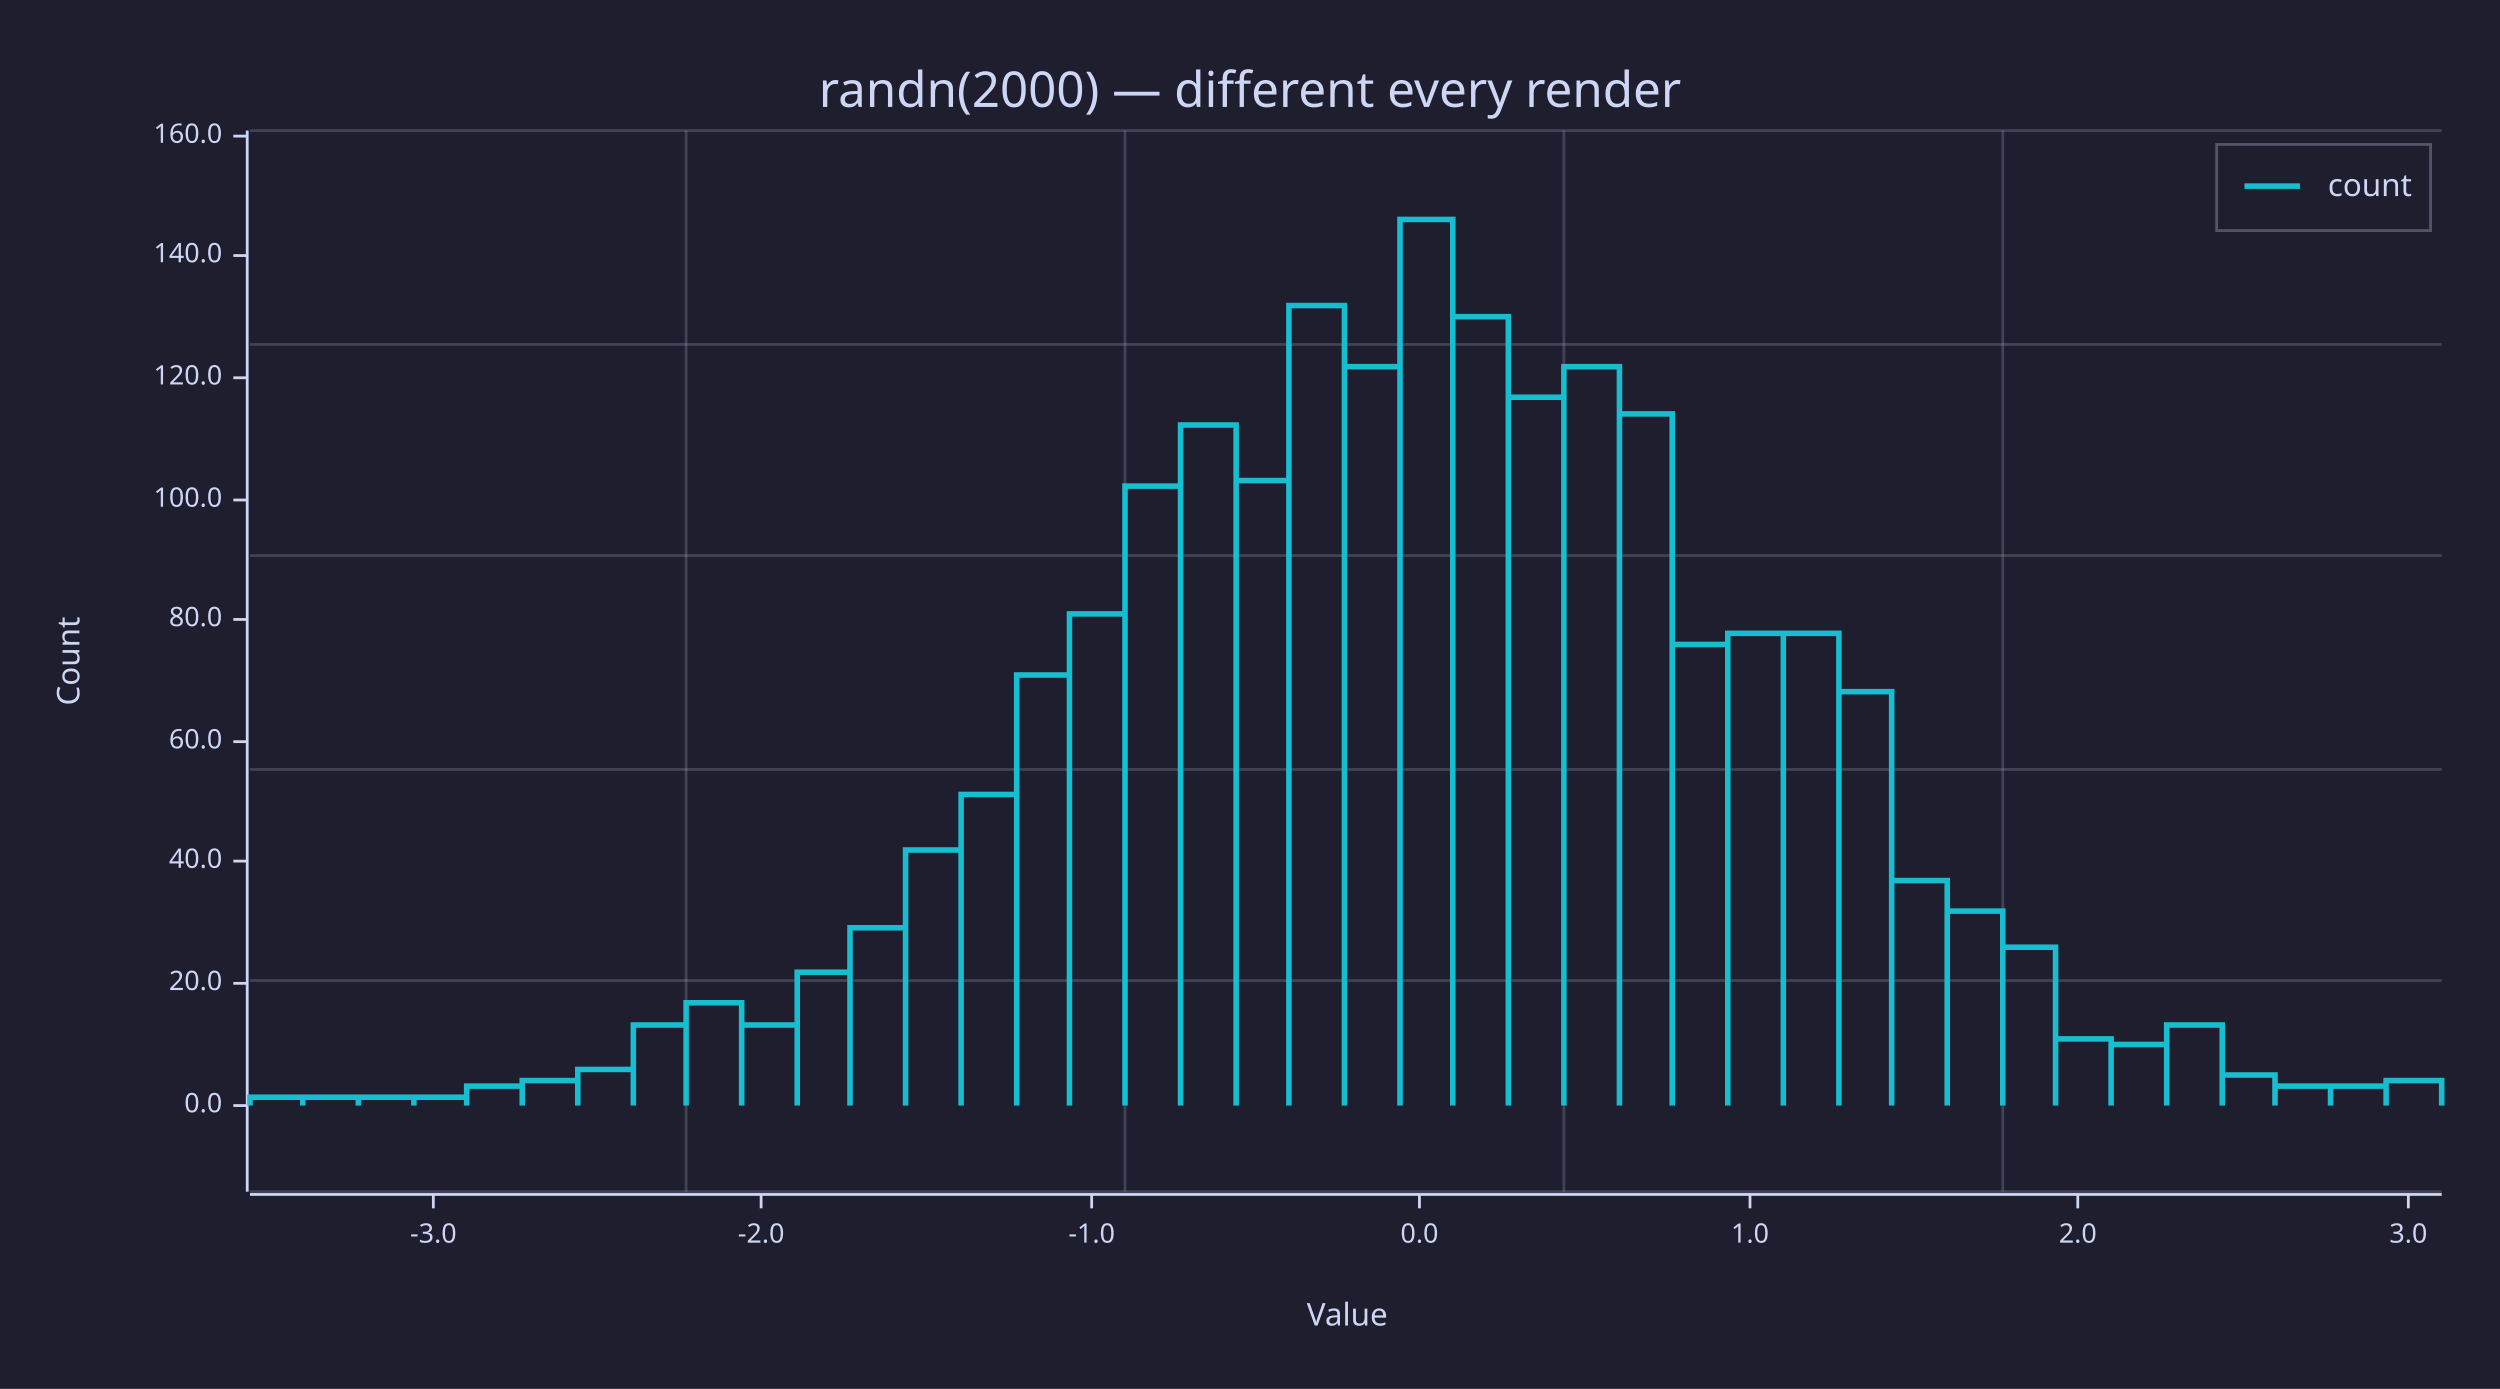
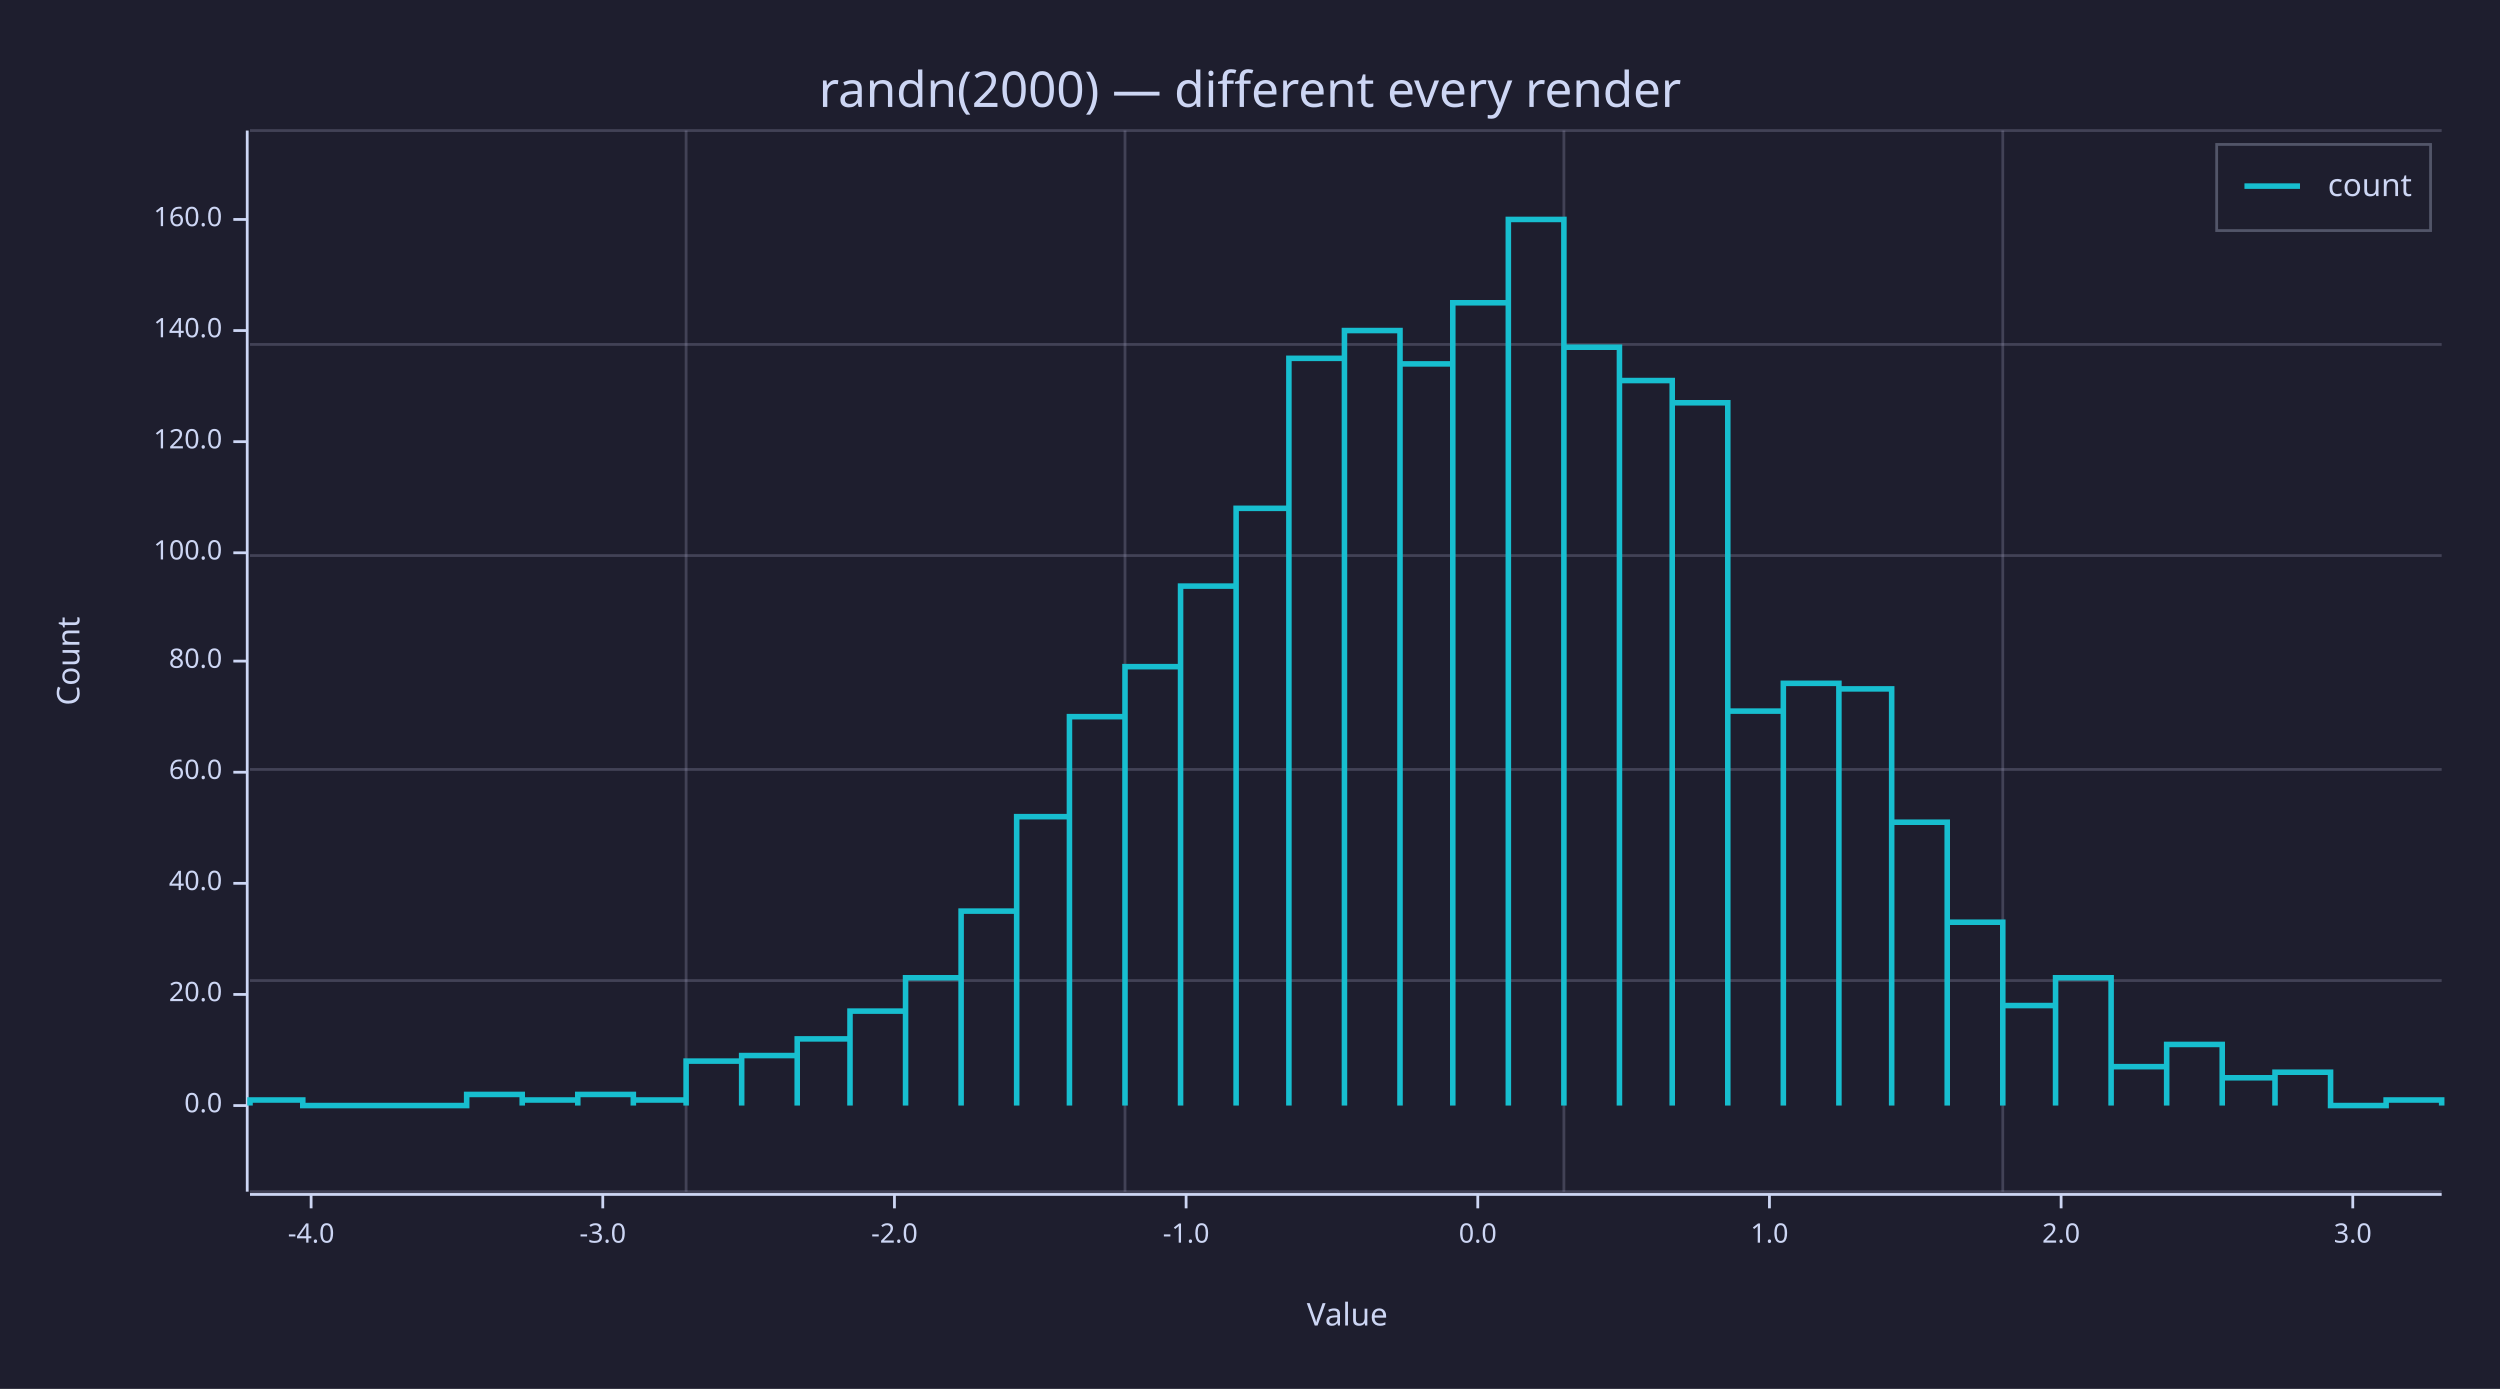
<svg xmlns="http://www.w3.org/2000/svg" width="900" height="500" viewBox="0 0 900 500">
  <rect x="0" y="0" width="900" height="500" opacity="1" fill="#1E1E2E" stroke="none" />
  <text x="450" y="25" dy="0.76em" text-anchor="middle" font-family="sans-serif" font-size="17.742" opacity="1" fill="#CDD6F4">
randn(2000) — different every render
</text>
  <text x="20" y="238" dy="0.76em" text-anchor="middle" font-family="sans-serif" font-size="11.29" opacity="1" fill="#CDD6F4" transform="rotate(270, 20, 238)">
Count
</text>
  <text x="485" y="480" dy="-0.5ex" text-anchor="middle" font-family="sans-serif" font-size="11.29" opacity="1" fill="#CDD6F4">
Value
</text>
  <polyline fill="none" opacity="1" stroke="#CDD6F4" stroke-width="1" points="89,47 89,429 " />
  <text x="80" y="398" dy="0.5ex" text-anchor="end" font-family="sans-serif" font-size="9.677" opacity="1" fill="#CDD6F4">
0.0
</text>
  <polyline fill="none" opacity="1" stroke="#CDD6F4" stroke-width="1" points="84,398 89,398 " />
-   <text x="80" y="354" dy="0.5ex" text-anchor="end" font-family="sans-serif" font-size="9.677" opacity="1" fill="#CDD6F4">
+   <text x="80" y="358" dy="0.5ex" text-anchor="end" font-family="sans-serif" font-size="9.677" opacity="1" fill="#CDD6F4">
20.0
</text>
-   <polyline fill="none" opacity="1" stroke="#CDD6F4" stroke-width="1" points="84,354 89,354 " />
-   <text x="80" y="310" dy="0.5ex" text-anchor="end" font-family="sans-serif" font-size="9.677" opacity="1" fill="#CDD6F4">
+   <polyline fill="none" opacity="1" stroke="#CDD6F4" stroke-width="1" points="84,358 89,358 " />
+   <text x="80" y="318" dy="0.5ex" text-anchor="end" font-family="sans-serif" font-size="9.677" opacity="1" fill="#CDD6F4">
40.0
</text>
-   <polyline fill="none" opacity="1" stroke="#CDD6F4" stroke-width="1" points="84,310 89,310 " />
-   <text x="80" y="267" dy="0.5ex" text-anchor="end" font-family="sans-serif" font-size="9.677" opacity="1" fill="#CDD6F4">
+   <polyline fill="none" opacity="1" stroke="#CDD6F4" stroke-width="1" points="84,318 89,318 " />
+   <text x="80" y="278" dy="0.5ex" text-anchor="end" font-family="sans-serif" font-size="9.677" opacity="1" fill="#CDD6F4">
60.0
</text>
-   <polyline fill="none" opacity="1" stroke="#CDD6F4" stroke-width="1" points="84,267 89,267 " />
-   <text x="80" y="223" dy="0.5ex" text-anchor="end" font-family="sans-serif" font-size="9.677" opacity="1" fill="#CDD6F4">
+   <polyline fill="none" opacity="1" stroke="#CDD6F4" stroke-width="1" points="84,278 89,278 " />
+   <text x="80" y="238" dy="0.5ex" text-anchor="end" font-family="sans-serif" font-size="9.677" opacity="1" fill="#CDD6F4">
80.0
</text>
-   <polyline fill="none" opacity="1" stroke="#CDD6F4" stroke-width="1" points="84,223 89,223 " />
-   <text x="80" y="180" dy="0.5ex" text-anchor="end" font-family="sans-serif" font-size="9.677" opacity="1" fill="#CDD6F4">
+   <polyline fill="none" opacity="1" stroke="#CDD6F4" stroke-width="1" points="84,238 89,238 " />
+   <text x="80" y="199" dy="0.5ex" text-anchor="end" font-family="sans-serif" font-size="9.677" opacity="1" fill="#CDD6F4">
100.0
</text>
-   <polyline fill="none" opacity="1" stroke="#CDD6F4" stroke-width="1" points="84,180 89,180 " />
-   <text x="80" y="136" dy="0.5ex" text-anchor="end" font-family="sans-serif" font-size="9.677" opacity="1" fill="#CDD6F4">
+   <polyline fill="none" opacity="1" stroke="#CDD6F4" stroke-width="1" points="84,199 89,199 " />
+   <text x="80" y="159" dy="0.5ex" text-anchor="end" font-family="sans-serif" font-size="9.677" opacity="1" fill="#CDD6F4">
120.0
</text>
-   <polyline fill="none" opacity="1" stroke="#CDD6F4" stroke-width="1" points="84,136 89,136 " />
-   <text x="80" y="92" dy="0.5ex" text-anchor="end" font-family="sans-serif" font-size="9.677" opacity="1" fill="#CDD6F4">
+   <polyline fill="none" opacity="1" stroke="#CDD6F4" stroke-width="1" points="84,159 89,159 " />
+   <text x="80" y="119" dy="0.5ex" text-anchor="end" font-family="sans-serif" font-size="9.677" opacity="1" fill="#CDD6F4">
140.0
</text>
-   <polyline fill="none" opacity="1" stroke="#CDD6F4" stroke-width="1" points="84,92 89,92 " />
-   <text x="80" y="49" dy="0.5ex" text-anchor="end" font-family="sans-serif" font-size="9.677" opacity="1" fill="#CDD6F4">
+   <polyline fill="none" opacity="1" stroke="#CDD6F4" stroke-width="1" points="84,119 89,119 " />
+   <text x="80" y="79" dy="0.5ex" text-anchor="end" font-family="sans-serif" font-size="9.677" opacity="1" fill="#CDD6F4">
160.0
</text>
-   <polyline fill="none" opacity="1" stroke="#CDD6F4" stroke-width="1" points="84,49 89,49 " />
+   <polyline fill="none" opacity="1" stroke="#CDD6F4" stroke-width="1" points="84,79 89,79 " />
  <polyline fill="none" opacity="1" stroke="#CDD6F4" stroke-width="1" points="90,430 879,430 " />
-   <text x="156" y="440" dy="0.76em" text-anchor="middle" font-family="sans-serif" font-size="9.677" opacity="1" fill="#CDD6F4">
+   <text x="112" y="440" dy="0.76em" text-anchor="middle" font-family="sans-serif" font-size="9.677" opacity="1" fill="#CDD6F4">
+ -4.0
+ </text>
+   <polyline fill="none" opacity="1" stroke="#CDD6F4" stroke-width="1" points="112,430 112,435 " />
+   <text x="217" y="440" dy="0.76em" text-anchor="middle" font-family="sans-serif" font-size="9.677" opacity="1" fill="#CDD6F4">
-3.0
</text>
-   <polyline fill="none" opacity="1" stroke="#CDD6F4" stroke-width="1" points="156,430 156,435 " />
-   <text x="274" y="440" dy="0.76em" text-anchor="middle" font-family="sans-serif" font-size="9.677" opacity="1" fill="#CDD6F4">
+   <polyline fill="none" opacity="1" stroke="#CDD6F4" stroke-width="1" points="217,430 217,435 " />
+   <text x="322" y="440" dy="0.76em" text-anchor="middle" font-family="sans-serif" font-size="9.677" opacity="1" fill="#CDD6F4">
-2.0
</text>
-   <polyline fill="none" opacity="1" stroke="#CDD6F4" stroke-width="1" points="274,430 274,435 " />
-   <text x="393" y="440" dy="0.76em" text-anchor="middle" font-family="sans-serif" font-size="9.677" opacity="1" fill="#CDD6F4">
+   <polyline fill="none" opacity="1" stroke="#CDD6F4" stroke-width="1" points="322,430 322,435 " />
+   <text x="427" y="440" dy="0.76em" text-anchor="middle" font-family="sans-serif" font-size="9.677" opacity="1" fill="#CDD6F4">
-1.0
</text>
-   <polyline fill="none" opacity="1" stroke="#CDD6F4" stroke-width="1" points="393,430 393,435 " />
-   <text x="511" y="440" dy="0.76em" text-anchor="middle" font-family="sans-serif" font-size="9.677" opacity="1" fill="#CDD6F4">
+   <polyline fill="none" opacity="1" stroke="#CDD6F4" stroke-width="1" points="427,430 427,435 " />
+   <text x="532" y="440" dy="0.76em" text-anchor="middle" font-family="sans-serif" font-size="9.677" opacity="1" fill="#CDD6F4">
0.0
</text>
-   <polyline fill="none" opacity="1" stroke="#CDD6F4" stroke-width="1" points="511,430 511,435 " />
-   <text x="630" y="440" dy="0.76em" text-anchor="middle" font-family="sans-serif" font-size="9.677" opacity="1" fill="#CDD6F4">
+   <polyline fill="none" opacity="1" stroke="#CDD6F4" stroke-width="1" points="532,430 532,435 " />
+   <text x="637" y="440" dy="0.76em" text-anchor="middle" font-family="sans-serif" font-size="9.677" opacity="1" fill="#CDD6F4">
1.0
</text>
-   <polyline fill="none" opacity="1" stroke="#CDD6F4" stroke-width="1" points="630,430 630,435 " />
-   <text x="748" y="440" dy="0.76em" text-anchor="middle" font-family="sans-serif" font-size="9.677" opacity="1" fill="#CDD6F4">
+   <polyline fill="none" opacity="1" stroke="#CDD6F4" stroke-width="1" points="637,430 637,435 " />
+   <text x="742" y="440" dy="0.76em" text-anchor="middle" font-family="sans-serif" font-size="9.677" opacity="1" fill="#CDD6F4">
2.0
</text>
-   <polyline fill="none" opacity="1" stroke="#CDD6F4" stroke-width="1" points="748,430 748,435 " />
-   <text x="867" y="440" dy="0.76em" text-anchor="middle" font-family="sans-serif" font-size="9.677" opacity="1" fill="#CDD6F4">
+   <polyline fill="none" opacity="1" stroke="#CDD6F4" stroke-width="1" points="742,430 742,435 " />
+   <text x="847" y="440" dy="0.76em" text-anchor="middle" font-family="sans-serif" font-size="9.677" opacity="1" fill="#CDD6F4">
3.0
</text>
-   <polyline fill="none" opacity="1" stroke="#CDD6F4" stroke-width="1" points="867,430 867,435 " />
+   <polyline fill="none" opacity="1" stroke="#CDD6F4" stroke-width="1" points="847,430 847,435 " />
  <polyline fill="none" opacity="0.3" stroke="#9696B4" stroke-width="1" points="90,429 879,429 " />
  <polyline fill="none" opacity="0.3" stroke="#9696B4" stroke-width="1" points="90,353 879,353 " />
  <polyline fill="none" opacity="0.3" stroke="#9696B4" stroke-width="1" points="90,277 879,277 " />
  <polyline fill="none" opacity="0.3" stroke="#9696B4" stroke-width="1" points="90,200 879,200 " />
  <polyline fill="none" opacity="0.3" stroke="#9696B4" stroke-width="1" points="90,124 879,124 " />
  <polyline fill="none" opacity="0.3" stroke="#9696B4" stroke-width="1" points="90,47 879,47 " />
  <polyline fill="none" opacity="0.3" stroke="#9696B4" stroke-width="1" points="247,429 247,47 " />
  <polyline fill="none" opacity="0.3" stroke="#9696B4" stroke-width="1" points="405,429 405,47 " />
  <polyline fill="none" opacity="0.3" stroke="#9696B4" stroke-width="1" points="563,429 563,47 " />
  <polyline fill="none" opacity="0.3" stroke="#9696B4" stroke-width="1" points="721,429 721,47 " />
-   <polyline fill="none" opacity="1" stroke="#17BECF" stroke-width="2" points="90,398 90,395 109,395 109,398 109,398 109,395 129,395 129,398 129,398 129,395 149,395 149,398 149,398 149,395 168,395 168,398 168,398 168,391 188,391 188,398 188,398 188,389 208,389 208,398 208,398 208,385 228,385 228,398 228,398 228,369 247,369 247,398 247,398 247,361 267,361 267,398 267,398 267,369 287,369 287,398 287,398 287,350 306,350 306,398 306,398 306,334 326,334 326,398 326,398 326,306 346,306 346,398 346,398 346,286 366,286 366,398 366,398 366,243 385,243 385,398 385,398 385,221 405,221 405,398 405,398 405,175 425,175 425,398 425,398 425,153 445,153 445,398 445,398 445,173 464,173 464,398 464,398 464,110 484,110 484,398 484,398 484,132 504,132 504,398 504,398 504,79 523,79 523,398 523,398 523,114 543,114 543,398 543,398 543,143 563,143 563,398 563,398 563,132 583,132 583,398 583,398 583,149 602,149 602,398 602,398 602,232 622,232 622,398 622,398 622,228 642,228 642,398 642,398 642,228 662,228 662,398 662,398 662,249 681,249 681,398 681,398 681,317 701,317 701,398 701,398 701,328 721,328 721,398 721,398 721,341 740,341 740,398 740,398 740,374 760,374 760,398 760,398 760,376 780,376 780,398 780,398 780,369 800,369 800,398 800,398 800,387 819,387 819,398 819,398 819,391 839,391 839,398 839,398 839,391 859,391 859,398 859,398 859,389 879,389 879,398 " />
+   <polyline fill="none" opacity="1" stroke="#17BECF" stroke-width="2" points="90,398 90,396 109,396 109,398 109,398 109,398 129,398 129,398 129,398 129,398 149,398 149,398 149,398 149,398 168,398 168,398 168,398 168,394 188,394 188,398 188,398 188,396 208,396 208,398 208,398 208,394 228,394 228,398 228,398 228,396 247,396 247,398 247,398 247,382 267,382 267,398 267,398 267,380 287,380 287,398 287,398 287,374 306,374 306,398 306,398 306,364 326,364 326,398 326,398 326,352 346,352 346,398 346,398 346,328 366,328 366,398 366,398 366,294 385,294 385,398 385,398 385,258 405,258 405,398 405,398 405,240 425,240 425,398 425,398 425,211 445,211 445,398 445,398 445,183 464,183 464,398 464,398 464,129 484,129 484,398 484,398 484,119 504,119 504,398 504,398 504,131 523,131 523,398 523,398 523,109 543,109 543,398 543,398 543,79 563,79 563,398 563,398 563,125 583,125 583,398 583,398 583,137 602,137 602,398 602,398 602,145 622,145 622,398 622,398 622,256 642,256 642,398 642,398 642,246 662,246 662,398 662,398 662,248 681,248 681,398 681,398 681,296 701,296 701,398 701,398 701,332 721,332 721,398 721,398 721,362 740,362 740,398 740,398 740,352 760,352 760,398 760,398 760,384 780,384 780,398 780,398 780,376 800,376 800,398 800,398 800,388 819,388 819,398 819,398 819,386 839,386 839,398 839,398 839,398 859,398 859,398 859,398 859,396 879,396 879,398 " />
  <rect x="798" y="52" width="77" height="31" opacity="0.85" fill="#1E1E2E" stroke="none" />
  <rect x="798" y="52" width="77" height="31" opacity="0.3" fill="none" stroke="#CDD6F4" />
  <text x="838" y="62" dy="0.76em" text-anchor="start" font-family="sans-serif" font-size="11.29" opacity="1" fill="#CDD6F4">
count
</text>
  <polyline fill="none" opacity="1" stroke="#17BECF" stroke-width="2" points="808,67 828,67 " />
</svg>
